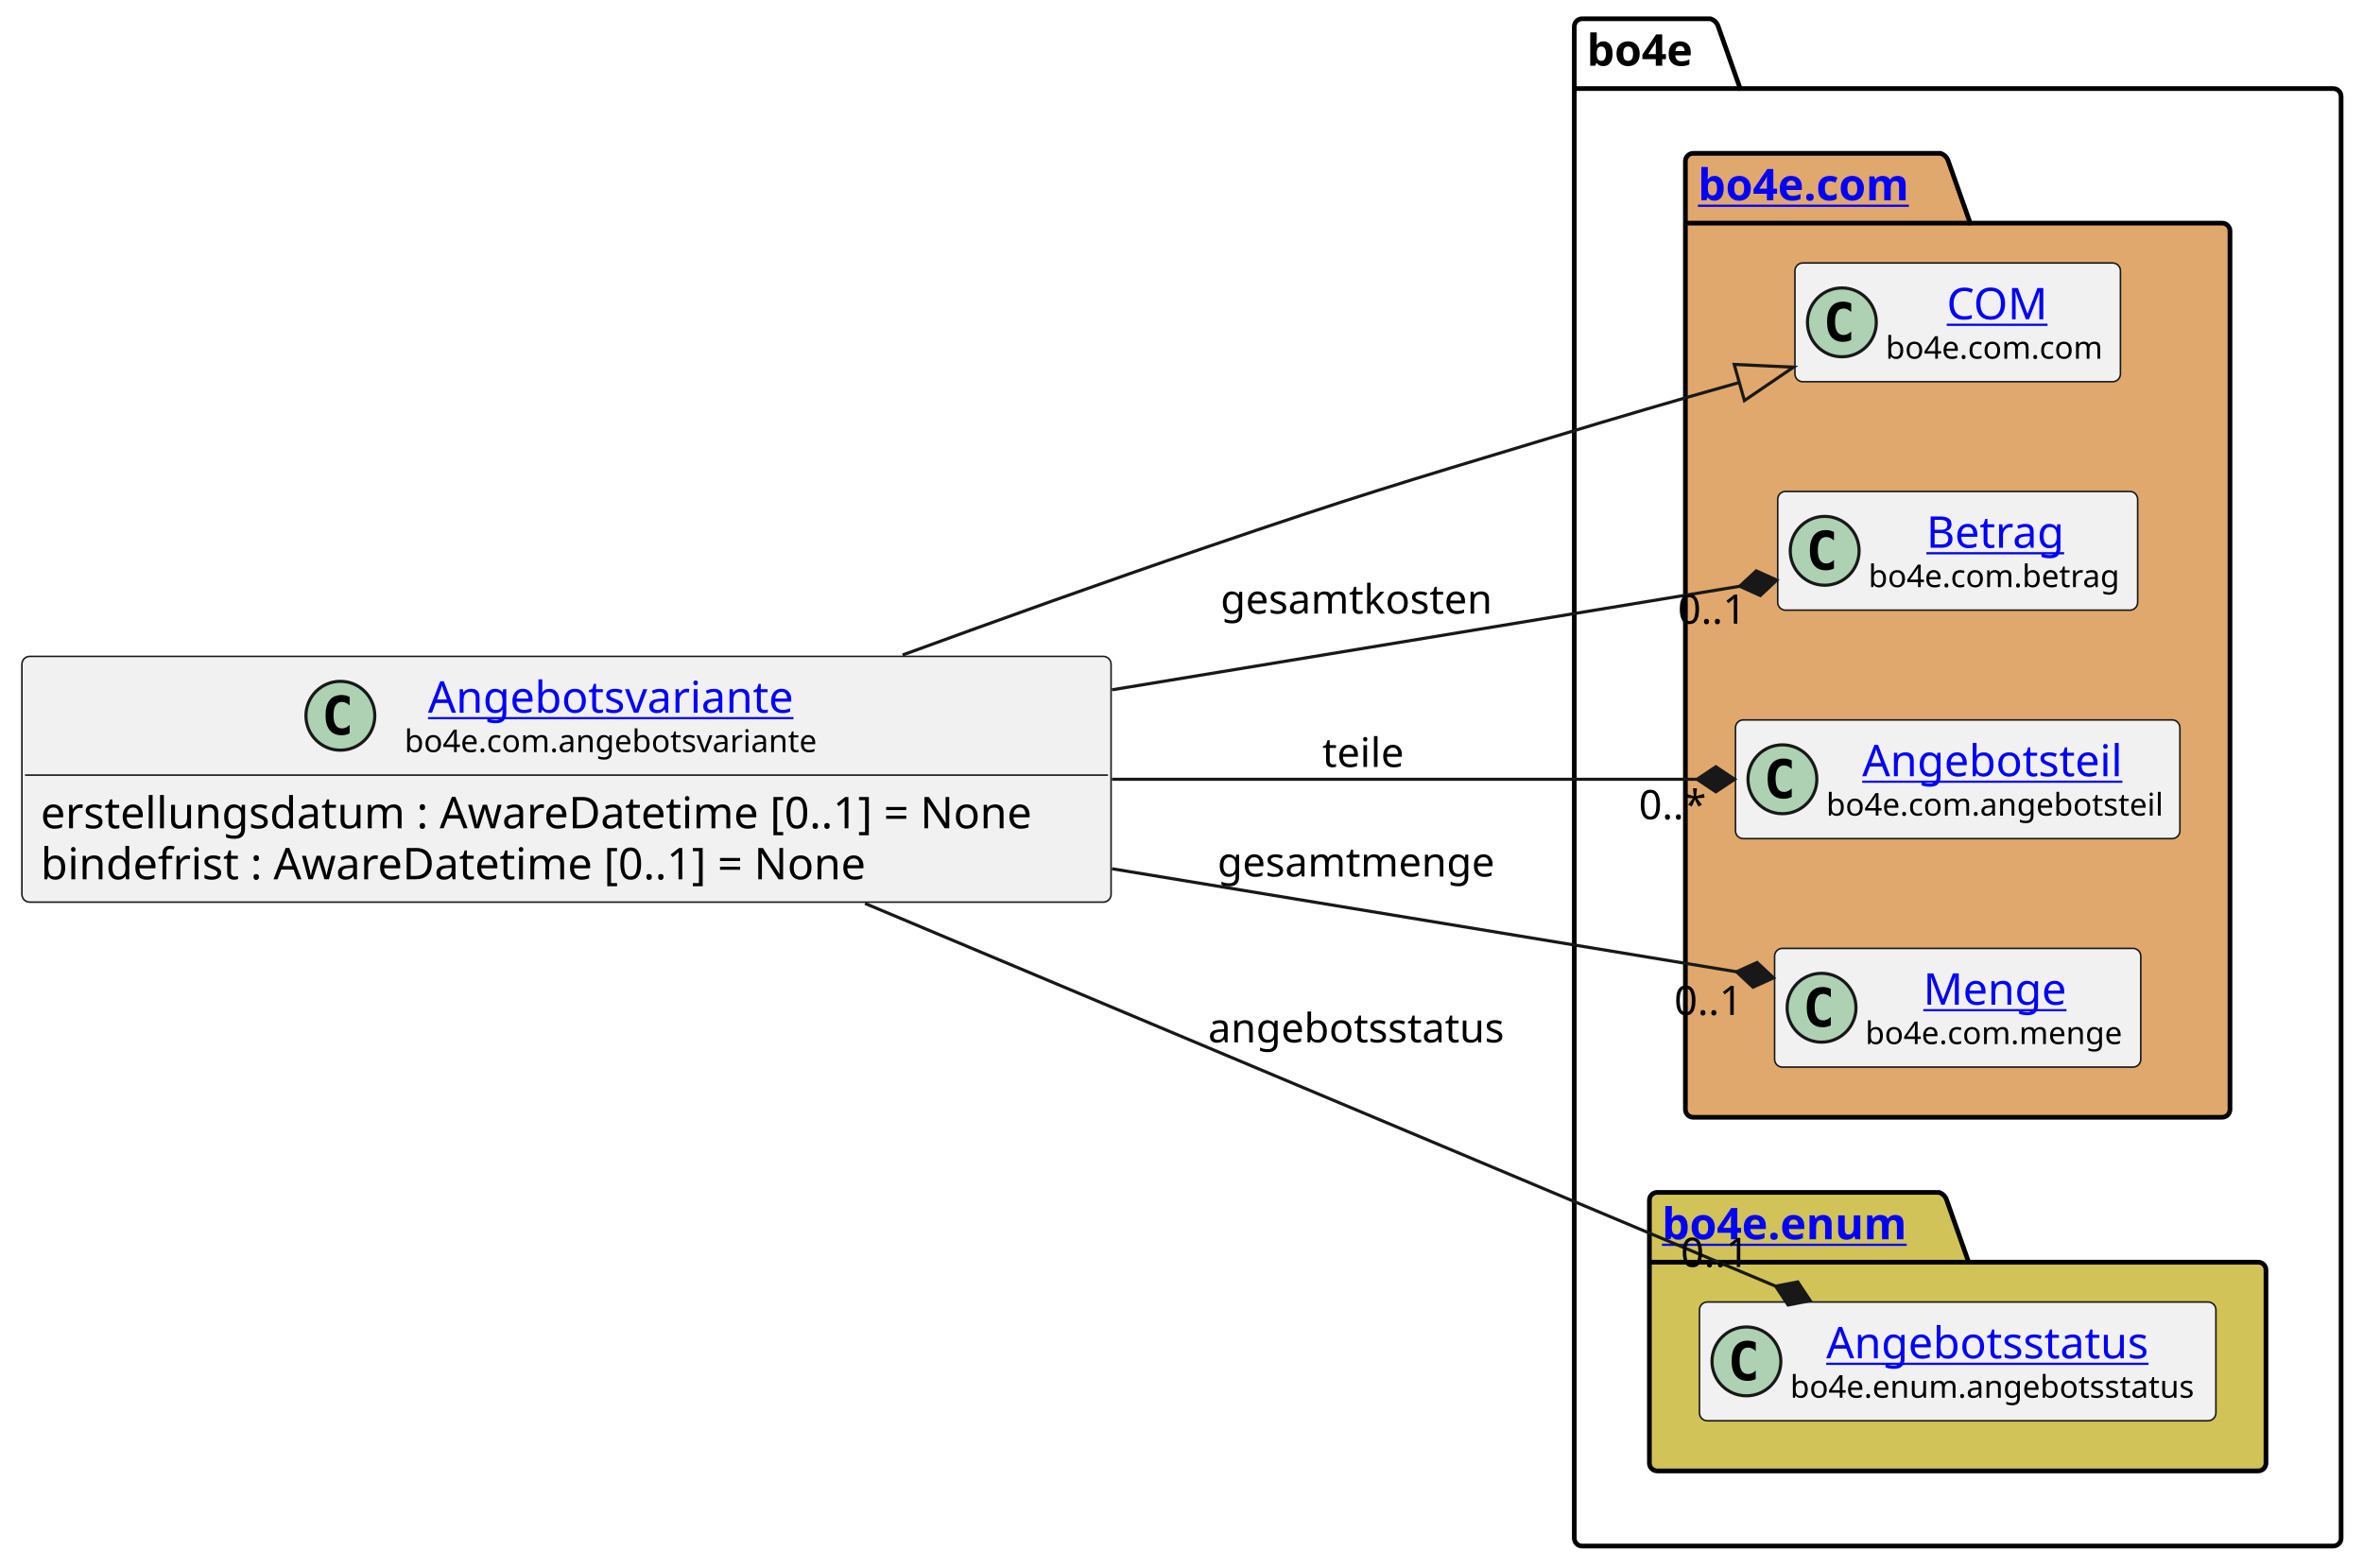
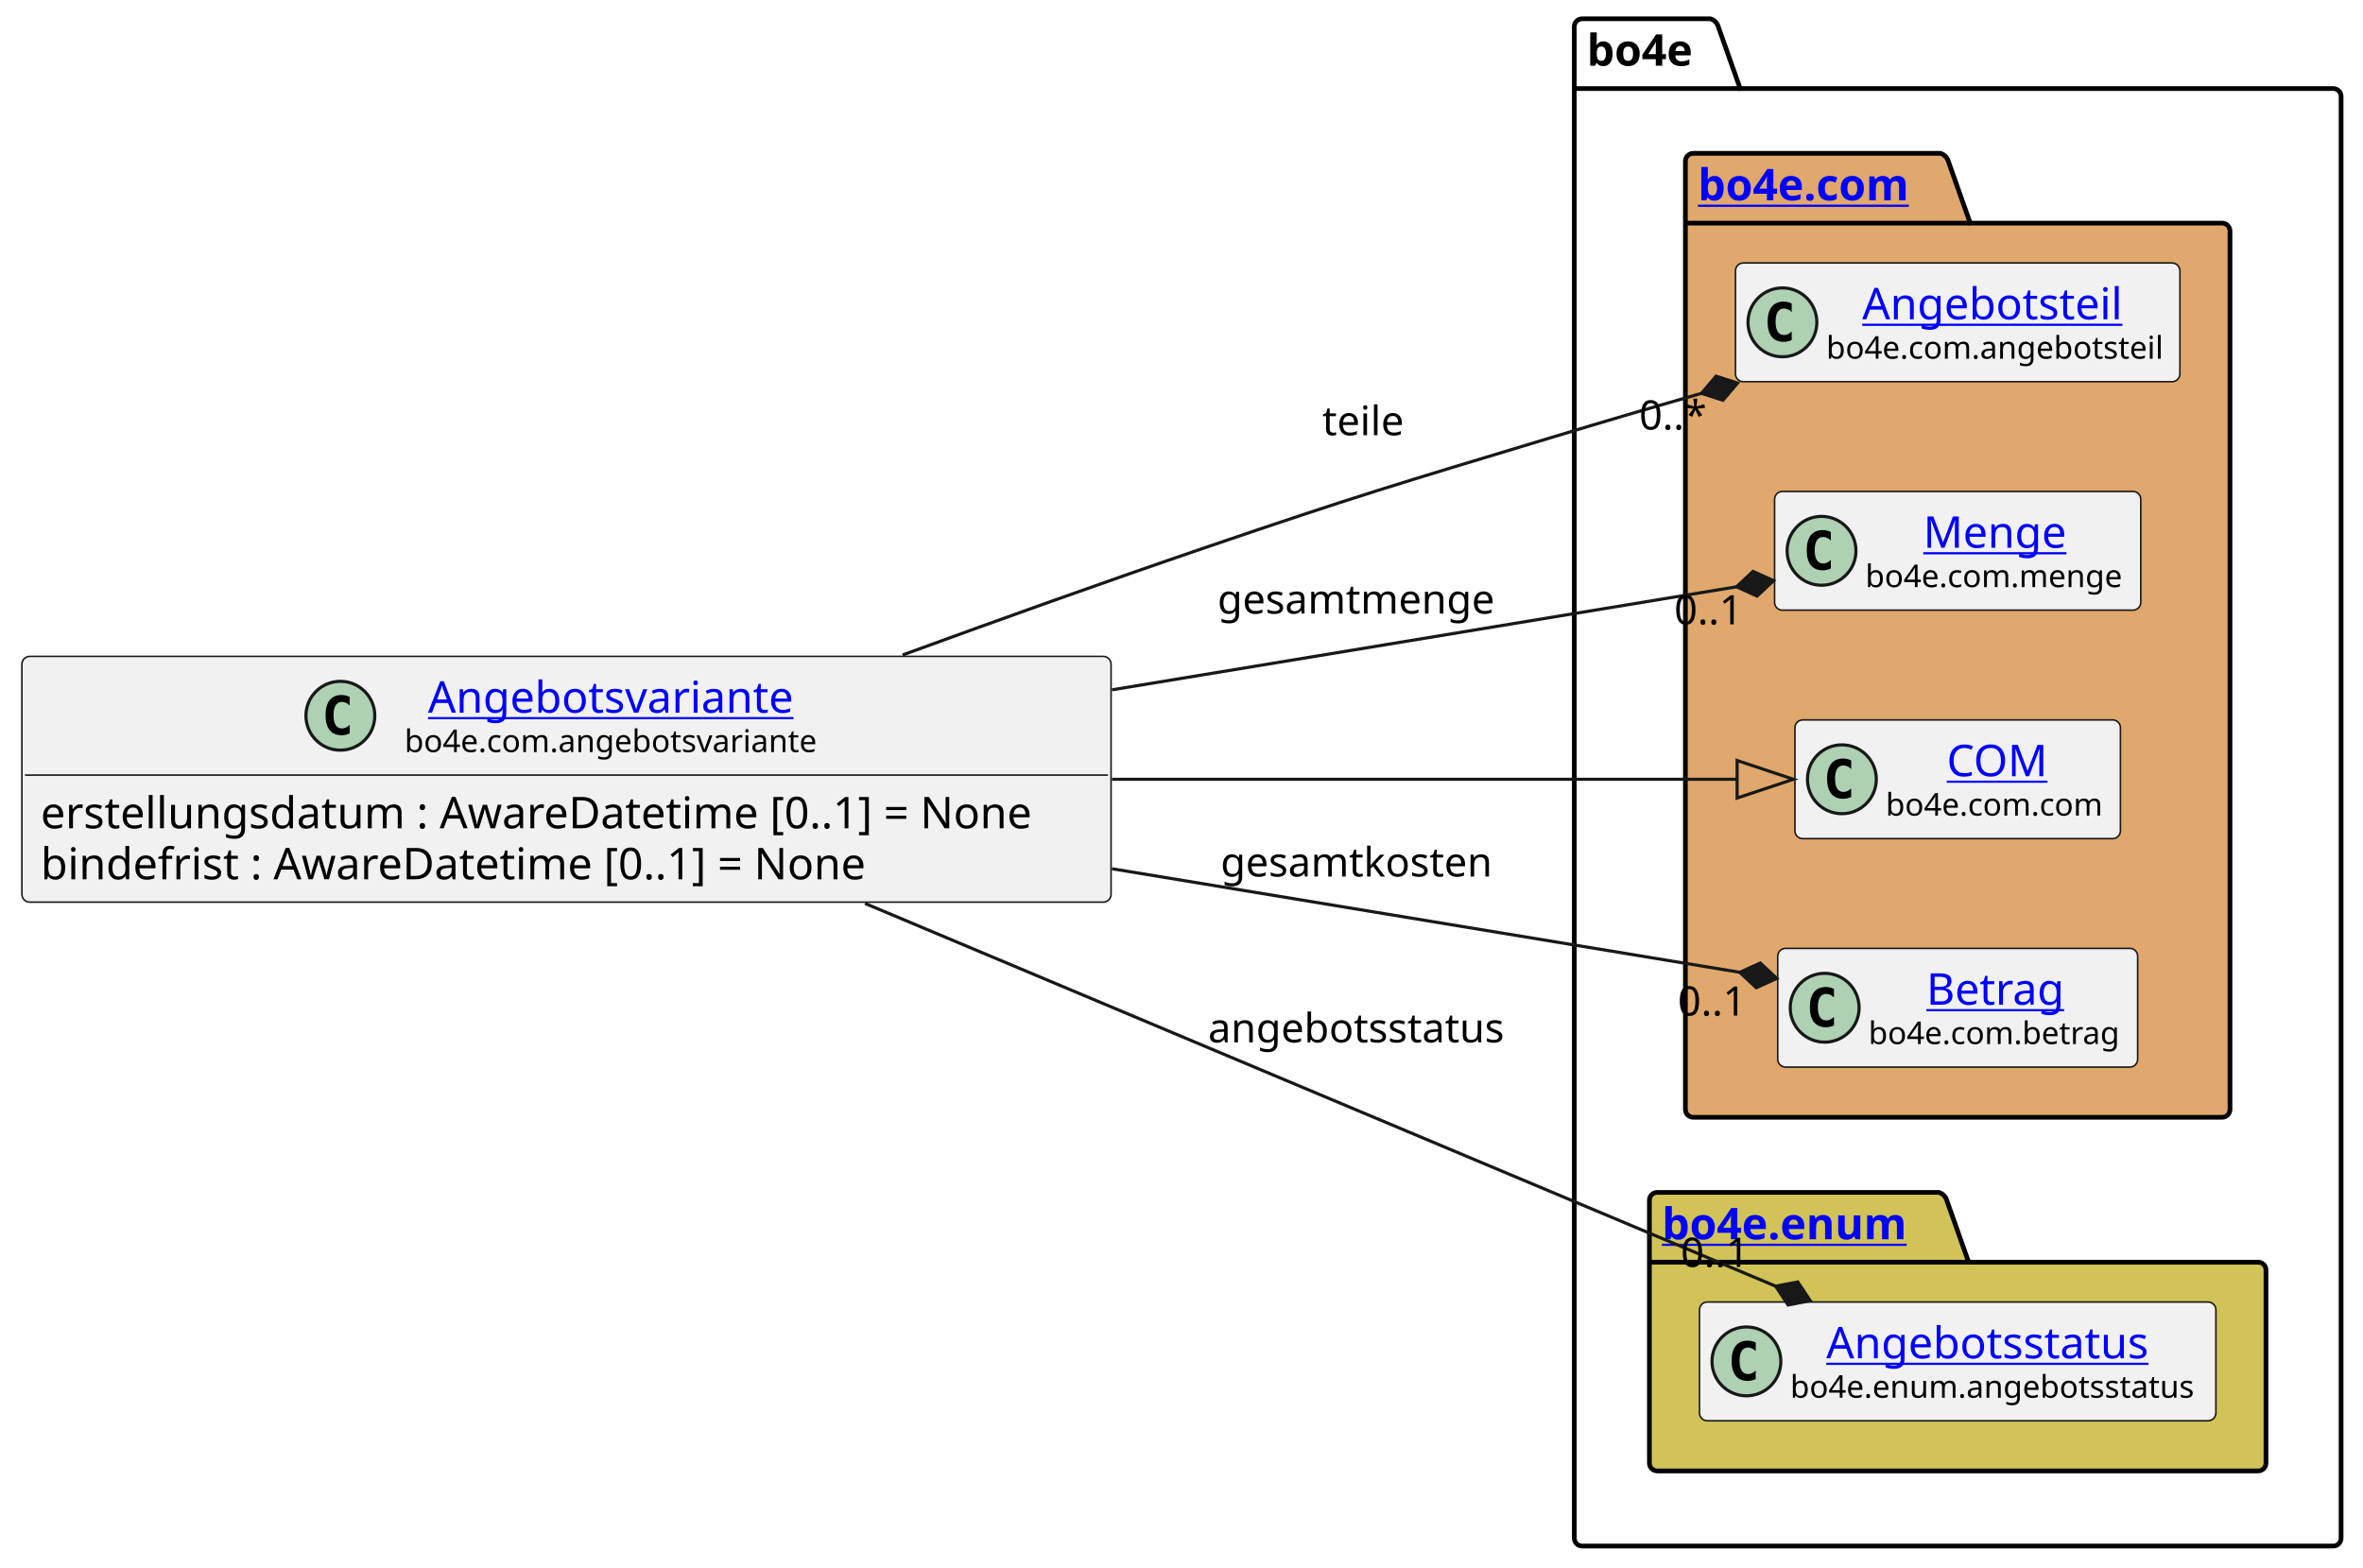
<svg xmlns="http://www.w3.org/2000/svg" xmlns:xlink="http://www.w3.org/1999/xlink" contentStyleType="text/css" height="501px" preserveAspectRatio="none" style="width:755px;height:501px;background:#FFFFFF;" version="1.1" viewBox="0 0 755 501" width="755px" zoomAndPan="magnify">
  <defs />
  <g>
    <g id="cluster_bo4e">
      <path d="M505.5,6 L546.5,6 A3.75,3.75 0 0 1 549,8.5 L556,28.297 L745.5,28.297 A2.5,2.5 0 0 1 748,30.797 L748,491.5 A2.5,2.5 0 0 1 745.5,494 L505.5,494 A2.5,2.5 0 0 1 503,491.5 L503,8.5 A2.5,2.5 0 0 1 505.5,6 " fill="none" style="stroke:#000000;stroke-width:1.5;" />
      <line style="stroke:#000000;stroke-width:1.5;" x1="503" x2="556" y1="28.297" y2="28.297" />
      <text fill="#000000" font-family="sans-serif" font-size="14" font-weight="bold" lengthAdjust="spacing" textLength="40" x="507" y="20.995">bo4e</text>
    </g>
    <g id="cluster_com">
      <path d="M541,49 L620,49 A3.75,3.75 0 0 1 622.5,51.5 L629.5,71.297 L710,71.297 A2.5,2.5 0 0 1 712.5,73.797 L712.5,354.5 A2.5,2.5 0 0 1 710,357 L541,357 A2.5,2.5 0 0 1 538.5,354.5 L538.5,51.5 A2.5,2.5 0 0 1 541,49 " fill="#E0A86C" style="stroke:#000000;stroke-width:1.5;" />
      <line style="stroke:#000000;stroke-width:1.5;" x1="538.5" x2="629.5" y1="71.297" y2="71.297" />
      <a href="https://bo4e.github.io/BO4E-python/latest/api/bo4e.com.html" target="_top" title="https://bo4e.github.io/BO4E-python/latest/api/bo4e.com.html" xlink:actuate="onRequest" xlink:href="https://bo4e.github.io/BO4E-python/latest/api/bo4e.com.html" xlink:show="new" xlink:title="https://bo4e.github.io/BO4E-python/latest/api/bo4e.com.html" xlink:type="simple">
        <text fill="#0000FF" font-family="sans-serif" font-size="14" font-weight="bold" lengthAdjust="spacing" text-decoration="underline" textLength="78" x="542.5" y="63.995">bo4e.com</text>
      </a>
    </g>
    <g id="cluster_enum">
      <path d="M529.5,381 L619.5,381 A3.75,3.75 0 0 1 622,383.5 L629,403.297 L721.5,403.297 A2.5,2.5 0 0 1 724,405.797 L724,467.5 A2.5,2.5 0 0 1 721.5,470 L529.5,470 A2.5,2.5 0 0 1 527,467.5 L527,383.5 A2.5,2.5 0 0 1 529.5,381 " fill="#D1C358" style="stroke:#000000;stroke-width:1.5;" />
      <line style="stroke:#000000;stroke-width:1.5;" x1="527" x2="629" y1="403.297" y2="403.297" />
      <a href="https://bo4e.github.io/BO4E-python/latest/api/bo4e.enum.html" target="_top" title="https://bo4e.github.io/BO4E-python/latest/api/bo4e.enum.html" xlink:actuate="onRequest" xlink:href="https://bo4e.github.io/BO4E-python/latest/api/bo4e.enum.html" xlink:show="new" xlink:title="https://bo4e.github.io/BO4E-python/latest/api/bo4e.enum.html" xlink:type="simple">
        <text fill="#0000FF" font-family="sans-serif" font-size="14" font-weight="bold" lengthAdjust="spacing" text-decoration="underline" textLength="89" x="531" y="395.995">bo4e.enum</text>
      </a>
    </g>
+     <g id="elem_Angebotsteil">
+       <rect codeLine="9" fill="#F1F1F1" height="37.938" id="Angebotsteil" rx="2.5" ry="2.5" style="stroke:#181818;stroke-width:0.5;" width="142" x="554.5" y="84.03" />
+       <ellipse cx="569.5" cy="102.999" fill="#ADD1B2" rx="11" ry="11" style="stroke:#181818;stroke-width:1.0;" />
+       <path d="M572.469,108.639 Q571.891,108.936 571.25,109.077 Q570.609,109.233 569.906,109.233 Q567.406,109.233 566.078,107.593 Q564.766,105.936 564.766,102.811 Q564.766,99.686 566.078,98.03 Q567.406,96.374 569.906,96.374 Q570.609,96.374 571.25,96.53 Q571.906,96.686 572.469,96.983 L572.469,99.702 Q571.844,99.124 571.25,98.858 Q570.656,98.577 570.031,98.577 Q568.688,98.577 568,99.655 Q567.312,100.718 567.312,102.811 Q567.312,104.905 568,105.983 Q568.688,107.046 570.031,107.046 Q570.656,107.046 571.25,106.78 Q571.844,106.499 572.469,105.921 L572.469,108.639 Z " fill="#000000" />
+       <a href="https://bo4e.github.io/BO4E-python/latest/api/bo4e.com.html#bo4e.com.angebotsteil.Angebotsteil" target="_top" title="https://bo4e.github.io/BO4E-python/latest/api/bo4e.com.html#bo4e.com.angebotsteil.Angebotsteil" xlink:actuate="onRequest" xlink:href="https://bo4e.github.io/BO4E-python/latest/api/bo4e.com.html#bo4e.com.angebotsteil.Angebotsteil" xlink:show="new" xlink:title="https://bo4e.github.io/BO4E-python/latest/api/bo4e.com.html#bo4e.com.angebotsteil.Angebotsteil" xlink:type="simple">
+         <text fill="#0000FF" font-family="sans-serif" font-size="14" lengthAdjust="spacing" text-decoration="underline" textLength="87" x="595" y="102.025">Angebotsteil</text>
+       </a>
+       <text fill="#000000" font-family="sans-serif" font-size="10" lengthAdjust="spacing" textLength="110" x="583.5" y="114.609">bo4e.com.angebotsteil</text>
+     </g>
+     <g id="elem_Menge">
+       <rect codeLine="10" fill="#F1F1F1" height="37.938" id="Menge" rx="2.5" ry="2.5" style="stroke:#181818;stroke-width:0.5;" width="117" x="567" y="157.03" />
+       <ellipse cx="582" cy="175.999" fill="#ADD1B2" rx="11" ry="11" style="stroke:#181818;stroke-width:1.0;" />
+       <path d="M584.969,181.639 Q584.391,181.936 583.75,182.077 Q583.109,182.233 582.406,182.233 Q579.906,182.233 578.578,180.593 Q577.266,178.936 577.266,175.811 Q577.266,172.686 578.578,171.03 Q579.906,169.374 582.406,169.374 Q583.109,169.374 583.75,169.53 Q584.406,169.686 584.969,169.983 L584.969,172.702 Q584.344,172.124 583.75,171.858 Q583.156,171.577 582.531,171.577 Q581.188,171.577 580.5,172.655 Q579.812,173.718 579.812,175.811 Q579.812,177.905 580.5,178.983 Q581.188,180.046 582.531,180.046 Q583.156,180.046 583.75,179.78 Q584.344,179.499 584.969,178.921 L584.969,181.639 Z " fill="#000000" />
+       <a href="https://bo4e.github.io/BO4E-python/latest/api/bo4e.com.html#bo4e.com.menge.Menge" target="_top" title="https://bo4e.github.io/BO4E-python/latest/api/bo4e.com.html#bo4e.com.menge.Menge" xlink:actuate="onRequest" xlink:href="https://bo4e.github.io/BO4E-python/latest/api/bo4e.com.html#bo4e.com.menge.Menge" xlink:show="new" xlink:title="https://bo4e.github.io/BO4E-python/latest/api/bo4e.com.html#bo4e.com.menge.Menge" xlink:type="simple">
+         <text fill="#0000FF" font-family="sans-serif" font-size="14" lengthAdjust="spacing" text-decoration="underline" textLength="48" x="614.5" y="175.025">Menge</text>
+       </a>
+       <text fill="#000000" font-family="sans-serif" font-size="10" lengthAdjust="spacing" textLength="85" x="596" y="187.609">bo4e.com.menge</text>
+     </g>
    <g id="elem_COM">
-       <rect codeLine="9" fill="#F1F1F1" height="37.938" id="COM" rx="2.5" ry="2.5" style="stroke:#181818;stroke-width:0.5;" width="104" x="573.5" y="84.03" />
-       <ellipse cx="588.5" cy="102.999" fill="#ADD1B2" rx="11" ry="11" style="stroke:#181818;stroke-width:1.0;" />
-       <path d="M591.469,108.639 Q590.891,108.936 590.25,109.077 Q589.609,109.233 588.906,109.233 Q586.406,109.233 585.078,107.593 Q583.766,105.936 583.766,102.811 Q583.766,99.686 585.078,98.03 Q586.406,96.374 588.906,96.374 Q589.609,96.374 590.25,96.53 Q590.906,96.686 591.469,96.983 L591.469,99.702 Q590.844,99.124 590.25,98.858 Q589.656,98.577 589.031,98.577 Q587.688,98.577 587,99.655 Q586.312,100.718 586.312,102.811 Q586.312,104.905 587,105.983 Q587.688,107.046 589.031,107.046 Q589.656,107.046 590.25,106.78 Q590.844,106.499 591.469,105.921 L591.469,108.639 Z " fill="#000000" />
+       <rect codeLine="11" fill="#F1F1F1" height="37.938" id="COM" rx="2.5" ry="2.5" style="stroke:#181818;stroke-width:0.5;" width="104" x="573.5" y="230.03" />
+       <ellipse cx="588.5" cy="248.999" fill="#ADD1B2" rx="11" ry="11" style="stroke:#181818;stroke-width:1.0;" />
+       <path d="M591.469,254.639 Q590.891,254.936 590.25,255.077 Q589.609,255.233 588.906,255.233 Q586.406,255.233 585.078,253.593 Q583.766,251.936 583.766,248.811 Q583.766,245.686 585.078,244.03 Q586.406,242.374 588.906,242.374 Q589.609,242.374 590.25,242.53 Q590.906,242.686 591.469,242.983 L591.469,245.702 Q590.844,245.124 590.25,244.858 Q589.656,244.577 589.031,244.577 Q587.688,244.577 587,245.655 Q586.312,246.718 586.312,248.811 Q586.312,250.905 587,251.983 Q587.688,253.046 589.031,253.046 Q589.656,253.046 590.25,252.78 Q590.844,252.499 591.469,251.921 L591.469,254.639 Z " fill="#000000" />
      <a href="https://bo4e.github.io/BO4E-python/latest/api/bo4e.com.html#bo4e.com.com.COM" target="_top" title="https://bo4e.github.io/BO4E-python/latest/api/bo4e.com.html#bo4e.com.com.COM" xlink:actuate="onRequest" xlink:href="https://bo4e.github.io/BO4E-python/latest/api/bo4e.com.html#bo4e.com.com.COM" xlink:show="new" xlink:title="https://bo4e.github.io/BO4E-python/latest/api/bo4e.com.html#bo4e.com.com.COM" xlink:type="simple">
-         <text fill="#0000FF" font-family="sans-serif" font-size="14" lengthAdjust="spacing" text-decoration="underline" textLength="33" x="622" y="102.025">COM</text>
+         <text fill="#0000FF" font-family="sans-serif" font-size="14" lengthAdjust="spacing" text-decoration="underline" textLength="33" x="622" y="248.025">COM</text>
      </a>
-       <text fill="#000000" font-family="sans-serif" font-size="10" lengthAdjust="spacing" textLength="72" x="602.5" y="114.609">bo4e.com.com</text>
+       <text fill="#000000" font-family="sans-serif" font-size="10" lengthAdjust="spacing" textLength="72" x="602.5" y="260.609">bo4e.com.com</text>
    </g>
    <g id="elem_Betrag">
-       <rect codeLine="10" fill="#F1F1F1" height="37.938" id="Betrag" rx="2.5" ry="2.5" style="stroke:#181818;stroke-width:0.5;" width="115" x="568" y="157.03" />
-       <ellipse cx="583" cy="175.999" fill="#ADD1B2" rx="11" ry="11" style="stroke:#181818;stroke-width:1.0;" />
-       <path d="M585.969,181.639 Q585.391,181.936 584.75,182.077 Q584.109,182.233 583.406,182.233 Q580.906,182.233 579.578,180.593 Q578.266,178.936 578.266,175.811 Q578.266,172.686 579.578,171.03 Q580.906,169.374 583.406,169.374 Q584.109,169.374 584.75,169.53 Q585.406,169.686 585.969,169.983 L585.969,172.702 Q585.344,172.124 584.75,171.858 Q584.156,171.577 583.531,171.577 Q582.188,171.577 581.5,172.655 Q580.812,173.718 580.812,175.811 Q580.812,177.905 581.5,178.983 Q582.188,180.046 583.531,180.046 Q584.156,180.046 584.75,179.78 Q585.344,179.499 585.969,178.921 L585.969,181.639 Z " fill="#000000" />
+       <rect codeLine="12" fill="#F1F1F1" height="37.938" id="Betrag" rx="2.5" ry="2.5" style="stroke:#181818;stroke-width:0.5;" width="115" x="568" y="303.03" />
+       <ellipse cx="583" cy="321.999" fill="#ADD1B2" rx="11" ry="11" style="stroke:#181818;stroke-width:1.0;" />
+       <path d="M585.969,327.639 Q585.391,327.936 584.75,328.077 Q584.109,328.233 583.406,328.233 Q580.906,328.233 579.578,326.592 Q578.266,324.936 578.266,321.811 Q578.266,318.686 579.578,317.03 Q580.906,315.374 583.406,315.374 Q584.109,315.374 584.75,315.53 Q585.406,315.686 585.969,315.983 L585.969,318.702 Q585.344,318.124 584.75,317.858 Q584.156,317.577 583.531,317.577 Q582.188,317.577 581.5,318.655 Q580.812,319.717 580.812,321.811 Q580.812,323.905 581.5,324.983 Q582.188,326.046 583.531,326.046 Q584.156,326.046 584.75,325.78 Q585.344,325.499 585.969,324.921 L585.969,327.639 Z " fill="#000000" />
      <a href="https://bo4e.github.io/BO4E-python/latest/api/bo4e.com.html#bo4e.com.betrag.Betrag" target="_top" title="https://bo4e.github.io/BO4E-python/latest/api/bo4e.com.html#bo4e.com.betrag.Betrag" xlink:actuate="onRequest" xlink:href="https://bo4e.github.io/BO4E-python/latest/api/bo4e.com.html#bo4e.com.betrag.Betrag" xlink:show="new" xlink:title="https://bo4e.github.io/BO4E-python/latest/api/bo4e.com.html#bo4e.com.betrag.Betrag" xlink:type="simple">
-         <text fill="#0000FF" font-family="sans-serif" font-size="14" lengthAdjust="spacing" text-decoration="underline" textLength="46" x="615.5" y="175.025">Betrag</text>
+         <text fill="#0000FF" font-family="sans-serif" font-size="14" lengthAdjust="spacing" text-decoration="underline" textLength="46" x="615.5" y="321.025">Betrag</text>
      </a>
-       <text fill="#000000" font-family="sans-serif" font-size="10" lengthAdjust="spacing" textLength="83" x="597" y="187.609">bo4e.com.betrag</text>
-     </g>
-     <g id="elem_Angebotsteil">
-       <rect codeLine="11" fill="#F1F1F1" height="37.938" id="Angebotsteil" rx="2.5" ry="2.5" style="stroke:#181818;stroke-width:0.5;" width="142" x="554.5" y="230.03" />
-       <ellipse cx="569.5" cy="248.999" fill="#ADD1B2" rx="11" ry="11" style="stroke:#181818;stroke-width:1.0;" />
-       <path d="M572.469,254.639 Q571.891,254.936 571.25,255.077 Q570.609,255.233 569.906,255.233 Q567.406,255.233 566.078,253.593 Q564.766,251.936 564.766,248.811 Q564.766,245.686 566.078,244.03 Q567.406,242.374 569.906,242.374 Q570.609,242.374 571.25,242.53 Q571.906,242.686 572.469,242.983 L572.469,245.702 Q571.844,245.124 571.25,244.858 Q570.656,244.577 570.031,244.577 Q568.688,244.577 568,245.655 Q567.312,246.718 567.312,248.811 Q567.312,250.905 568,251.983 Q568.688,253.046 570.031,253.046 Q570.656,253.046 571.25,252.78 Q571.844,252.499 572.469,251.921 L572.469,254.639 Z " fill="#000000" />
-       <a href="https://bo4e.github.io/BO4E-python/latest/api/bo4e.com.html#bo4e.com.angebotsteil.Angebotsteil" target="_top" title="https://bo4e.github.io/BO4E-python/latest/api/bo4e.com.html#bo4e.com.angebotsteil.Angebotsteil" xlink:actuate="onRequest" xlink:href="https://bo4e.github.io/BO4E-python/latest/api/bo4e.com.html#bo4e.com.angebotsteil.Angebotsteil" xlink:show="new" xlink:title="https://bo4e.github.io/BO4E-python/latest/api/bo4e.com.html#bo4e.com.angebotsteil.Angebotsteil" xlink:type="simple">
-         <text fill="#0000FF" font-family="sans-serif" font-size="14" lengthAdjust="spacing" text-decoration="underline" textLength="87" x="595" y="248.025">Angebotsteil</text>
-       </a>
-       <text fill="#000000" font-family="sans-serif" font-size="10" lengthAdjust="spacing" textLength="110" x="583.5" y="260.609">bo4e.com.angebotsteil</text>
-     </g>
-     <g id="elem_Menge">
-       <rect codeLine="12" fill="#F1F1F1" height="37.938" id="Menge" rx="2.5" ry="2.5" style="stroke:#181818;stroke-width:0.5;" width="117" x="567" y="303.03" />
-       <ellipse cx="582" cy="321.999" fill="#ADD1B2" rx="11" ry="11" style="stroke:#181818;stroke-width:1.0;" />
-       <path d="M584.969,327.639 Q584.391,327.936 583.75,328.077 Q583.109,328.233 582.406,328.233 Q579.906,328.233 578.578,326.592 Q577.266,324.936 577.266,321.811 Q577.266,318.686 578.578,317.03 Q579.906,315.374 582.406,315.374 Q583.109,315.374 583.75,315.53 Q584.406,315.686 584.969,315.983 L584.969,318.702 Q584.344,318.124 583.75,317.858 Q583.156,317.577 582.531,317.577 Q581.188,317.577 580.5,318.655 Q579.812,319.717 579.812,321.811 Q579.812,323.905 580.5,324.983 Q581.188,326.046 582.531,326.046 Q583.156,326.046 583.75,325.78 Q584.344,325.499 584.969,324.921 L584.969,327.639 Z " fill="#000000" />
-       <a href="https://bo4e.github.io/BO4E-python/latest/api/bo4e.com.html#bo4e.com.menge.Menge" target="_top" title="https://bo4e.github.io/BO4E-python/latest/api/bo4e.com.html#bo4e.com.menge.Menge" xlink:actuate="onRequest" xlink:href="https://bo4e.github.io/BO4E-python/latest/api/bo4e.com.html#bo4e.com.menge.Menge" xlink:show="new" xlink:title="https://bo4e.github.io/BO4E-python/latest/api/bo4e.com.html#bo4e.com.menge.Menge" xlink:type="simple">
-         <text fill="#0000FF" font-family="sans-serif" font-size="14" lengthAdjust="spacing" text-decoration="underline" textLength="48" x="614.5" y="321.025">Menge</text>
-       </a>
-       <text fill="#000000" font-family="sans-serif" font-size="10" lengthAdjust="spacing" textLength="85" x="596" y="333.609">bo4e.com.menge</text>
+       <text fill="#000000" font-family="sans-serif" font-size="10" lengthAdjust="spacing" textLength="83" x="597" y="333.609">bo4e.com.betrag</text>
    </g>
    <g id="elem_Angebotsstatus">
      <rect codeLine="15" fill="#F1F1F1" height="37.938" id="Angebotsstatus" rx="2.5" ry="2.5" style="stroke:#181818;stroke-width:0.5;" width="165" x="543" y="416.03" />
      <ellipse cx="558" cy="434.999" fill="#ADD1B2" rx="11" ry="11" style="stroke:#181818;stroke-width:1.0;" />
      <path d="M560.969,440.639 Q560.391,440.936 559.75,441.077 Q559.109,441.233 558.406,441.233 Q555.906,441.233 554.578,439.592 Q553.266,437.936 553.266,434.811 Q553.266,431.686 554.578,430.03 Q555.906,428.374 558.406,428.374 Q559.109,428.374 559.75,428.53 Q560.406,428.686 560.969,428.983 L560.969,431.702 Q560.344,431.124 559.75,430.858 Q559.156,430.577 558.531,430.577 Q557.188,430.577 556.5,431.655 Q555.812,432.717 555.812,434.811 Q555.812,436.905 556.5,437.983 Q557.188,439.046 558.531,439.046 Q559.156,439.046 559.75,438.78 Q560.344,438.499 560.969,437.921 L560.969,440.639 Z " fill="#000000" />
      <a href="https://bo4e.github.io/BO4E-python/latest/api/bo4e.enum.html#bo4e.enum.angebotsstatus.Angebotsstatus" target="_top" title="https://bo4e.github.io/BO4E-python/latest/api/bo4e.enum.html#bo4e.enum.angebotsstatus.Angebotsstatus" xlink:actuate="onRequest" xlink:href="https://bo4e.github.io/BO4E-python/latest/api/bo4e.enum.html#bo4e.enum.angebotsstatus.Angebotsstatus" xlink:show="new" xlink:title="https://bo4e.github.io/BO4E-python/latest/api/bo4e.enum.html#bo4e.enum.angebotsstatus.Angebotsstatus" xlink:type="simple">
        <text fill="#0000FF" font-family="sans-serif" font-size="14" lengthAdjust="spacing" text-decoration="underline" textLength="110" x="583.5" y="434.025">Angebotsstatus</text>
      </a>
      <text fill="#000000" font-family="sans-serif" font-size="10" lengthAdjust="spacing" textLength="133" x="572" y="446.609">bo4e.enum.angebotsstatus</text>
    </g>
    <g id="elem_Angebotsvariante">
      <rect codeLine="3" fill="#F1F1F1" height="78.531" id="Angebotsvariante" rx="2.5" ry="2.5" style="stroke:#181818;stroke-width:0.5;" width="348" x="7" y="209.73" />
      <ellipse cx="108.75" cy="228.699" fill="#ADD1B2" rx="11" ry="11" style="stroke:#181818;stroke-width:1.0;" />
      <path d="M111.719,234.339 Q111.141,234.636 110.5,234.777 Q109.859,234.933 109.156,234.933 Q106.656,234.933 105.328,233.292 Q104.016,231.636 104.016,228.511 Q104.016,225.386 105.328,223.73 Q106.656,222.074 109.156,222.074 Q109.859,222.074 110.5,222.23 Q111.156,222.386 111.719,222.683 L111.719,225.402 Q111.094,224.824 110.5,224.558 Q109.906,224.277 109.281,224.277 Q107.938,224.277 107.25,225.355 Q106.562,226.417 106.562,228.511 Q106.562,230.605 107.25,231.683 Q107.938,232.746 109.281,232.746 Q109.906,232.746 110.5,232.48 Q111.094,232.199 111.719,231.621 L111.719,234.339 Z " fill="#000000" />
      <a href="https://bo4e.github.io/BO4E-python/latest/api/bo4e.com.html#bo4e.com.angebotsvariante.Angebotsvariante" target="_top" title="https://bo4e.github.io/BO4E-python/latest/api/bo4e.com.html#bo4e.com.angebotsvariante.Angebotsvariante" xlink:actuate="onRequest" xlink:href="https://bo4e.github.io/BO4E-python/latest/api/bo4e.com.html#bo4e.com.angebotsvariante.Angebotsvariante" xlink:show="new" xlink:title="https://bo4e.github.io/BO4E-python/latest/api/bo4e.com.html#bo4e.com.angebotsvariante.Angebotsvariante" xlink:type="simple">
        <text fill="#0000FF" font-family="sans-serif" font-size="14" lengthAdjust="spacing" text-decoration="underline" textLength="121" x="136.75" y="227.725">Angebotsvariante</text>
      </a>
      <text fill="#000000" font-family="sans-serif" font-size="10" lengthAdjust="spacing" textLength="136" x="129.25" y="240.309">bo4e.com.angebotsvariante</text>
      <line style="stroke:#181818;stroke-width:0.5;" x1="8" x2="354" y1="247.667" y2="247.667" />
      <text fill="#000000" font-family="sans-serif" font-size="14" lengthAdjust="spacing" textLength="336" x="13" y="264.663">erstellungsdatum : AwareDatetime [0..1] = None</text>
      <text fill="#000000" font-family="sans-serif" font-size="14" lengthAdjust="spacing" textLength="279" x="13" y="280.959">bindefrist : AwareDatetime [0..1] = None</text>
    </g>
    <g id="link_Angebotsvariante_COM">
-       <path codeLine="18" d="M288.38,209.28 C319.43,197.94 353.49,185.75 385,175 C433.56,158.43 445.89,154.83 495,140 C520.63,132.26 531.919,128.948 555.719,122.218 " fill="none" id="Angebotsvariante-to-COM" style="stroke:#181818;stroke-width:1.0;" />
-       <polygon fill="none" points="573.04,117.32,554.087,116.444,557.352,127.992,573.04,117.32" style="stroke:#181818;stroke-width:1.0;" />
+       <path codeLine="18" d="M355.3,249 C433.31,249 501.67,249 555.03,249 " fill="none" id="Angebotsvariante-to-COM" style="stroke:#181818;stroke-width:1.0;" />
+       <polygon fill="none" points="573.03,249,555.03,243,555.03,255,573.03,249" style="stroke:#181818;stroke-width:1.0;" />
    </g>
    <g id="link_Angebotsvariante_Angebotsstatus">
      <path codeLine="19" d="M276.38,288.67 C369.28,327.72 496.187,381.07 567.327,410.97 " fill="none" id="Angebotsvariante-to-Angebotsstatus" style="stroke:#181818;stroke-width:1.0;" />
      <polygon fill="#181818" points="578.39,415.62,574.409,409.608,567.327,410.97,571.309,416.983,578.39,415.62" style="stroke:#181818;stroke-width:1.0;" />
      <text fill="#000000" font-family="sans-serif" font-size="13" lengthAdjust="spacing" textLength="100" x="386" y="333.067">angebotsstatus</text>
      <text fill="#000000" font-family="sans-serif" font-size="13" lengthAdjust="spacing" textLength="24" x="537.026" y="404.811">0..1</text>
    </g>
    <g id="link_Angebotsvariante_Angebotsteil">
-       <path codeLine="20" d="M355.3,249 C424.71,249 488.73,249 542.23,249 " fill="none" id="Angebotsvariante-to-Angebotsteil" style="stroke:#181818;stroke-width:1.0;" />
-       <polygon fill="#181818" points="554.23,249,548.23,245,542.23,249,548.23,253,554.23,249" style="stroke:#181818;stroke-width:1.0;" />
-       <text fill="#000000" font-family="sans-serif" font-size="13" lengthAdjust="spacing" textLength="27" x="422.5" y="245.067">teile</text>
-       <text fill="#000000" font-family="sans-serif" font-size="13" lengthAdjust="spacing" textLength="23" x="523.6" y="261.764">0..*</text>
+       <path codeLine="20" d="M288.38,209.28 C319.43,197.94 353.49,185.75 385,175 C433.56,158.43 445.89,154.83 495,140 C514.47,134.12 524.13,131.25 543.63,125.69 " fill="none" id="Angebotsvariante-to-Angebotsteil" style="stroke:#181818;stroke-width:1.0;" />
+       <polygon fill="#181818" points="555.17,122.4,548.303,120.198,543.63,125.69,550.497,127.892,555.17,122.4" style="stroke:#181818;stroke-width:1.0;" />
+       <text fill="#000000" font-family="sans-serif" font-size="13" lengthAdjust="spacing" textLength="27" x="422.5" y="139.067">teile</text>
+       <text fill="#000000" font-family="sans-serif" font-size="13" lengthAdjust="spacing" textLength="23" x="523.731" y="137.248">0..*</text>
    </g>
    <g id="link_Angebotsvariante_Menge">
-       <path codeLine="21" d="M355.3,277.59 C430.28,289.96 501.14,301.646 554.83,310.506 " fill="none" id="Angebotsvariante-to-Menge" style="stroke:#181818;stroke-width:1.0;" />
-       <polygon fill="#181818" points="566.67,312.46,561.401,307.536,554.83,310.506,560.099,315.43,566.67,312.46" style="stroke:#181818;stroke-width:1.0;" />
-       <text fill="#000000" font-family="sans-serif" font-size="13" lengthAdjust="spacing" textLength="94" x="389" y="280.067">gesamtmenge</text>
-       <text fill="#000000" font-family="sans-serif" font-size="13" lengthAdjust="spacing" textLength="24" x="534.923" y="324.311">0..1</text>
+       <path codeLine="21" d="M355.3,220.41 C430.28,208.04 501.14,196.354 554.83,187.494 " fill="none" id="Angebotsvariante-to-Menge" style="stroke:#181818;stroke-width:1.0;" />
+       <polygon fill="#181818" points="566.67,185.54,560.099,182.57,554.83,187.494,561.401,190.464,566.67,185.54" style="stroke:#181818;stroke-width:1.0;" />
+       <text fill="#000000" font-family="sans-serif" font-size="13" lengthAdjust="spacing" textLength="94" x="389" y="196.067">gesamtmenge</text>
+       <text fill="#000000" font-family="sans-serif" font-size="13" lengthAdjust="spacing" textLength="24" x="534.923" y="199.478">0..1</text>
    </g>
    <g id="link_Angebotsvariante_Betrag">
-       <path codeLine="22" d="M355.3,220.41 C430.77,207.96 502.21,196.173 555.86,187.323 " fill="none" id="Angebotsvariante-to-Betrag" style="stroke:#181818;stroke-width:1.0;" />
-       <polygon fill="#181818" points="567.7,185.37,561.129,182.4,555.86,187.323,562.431,190.293,567.7,185.37" style="stroke:#181818;stroke-width:1.0;" />
-       <text fill="#000000" font-family="sans-serif" font-size="13" lengthAdjust="spacing" textLength="92" x="390" y="196.067">gesamtkosten</text>
-       <text fill="#000000" font-family="sans-serif" font-size="13" lengthAdjust="spacing" textLength="24" x="536.066" y="199.29">0..1</text>
+       <path codeLine="22" d="M355.3,277.59 C430.77,290.04 502.21,301.827 555.86,310.677 " fill="none" id="Angebotsvariante-to-Betrag" style="stroke:#181818;stroke-width:1.0;" />
+       <polygon fill="#181818" points="567.7,312.63,562.431,307.707,555.86,310.677,561.129,315.6,567.7,312.63" style="stroke:#181818;stroke-width:1.0;" />
+       <text fill="#000000" font-family="sans-serif" font-size="13" lengthAdjust="spacing" textLength="92" x="390" y="280.067">gesamtkosten</text>
+       <text fill="#000000" font-family="sans-serif" font-size="13" lengthAdjust="spacing" textLength="24" x="536.066" y="324.5">0..1</text>
    </g>
  </g>
</svg>
